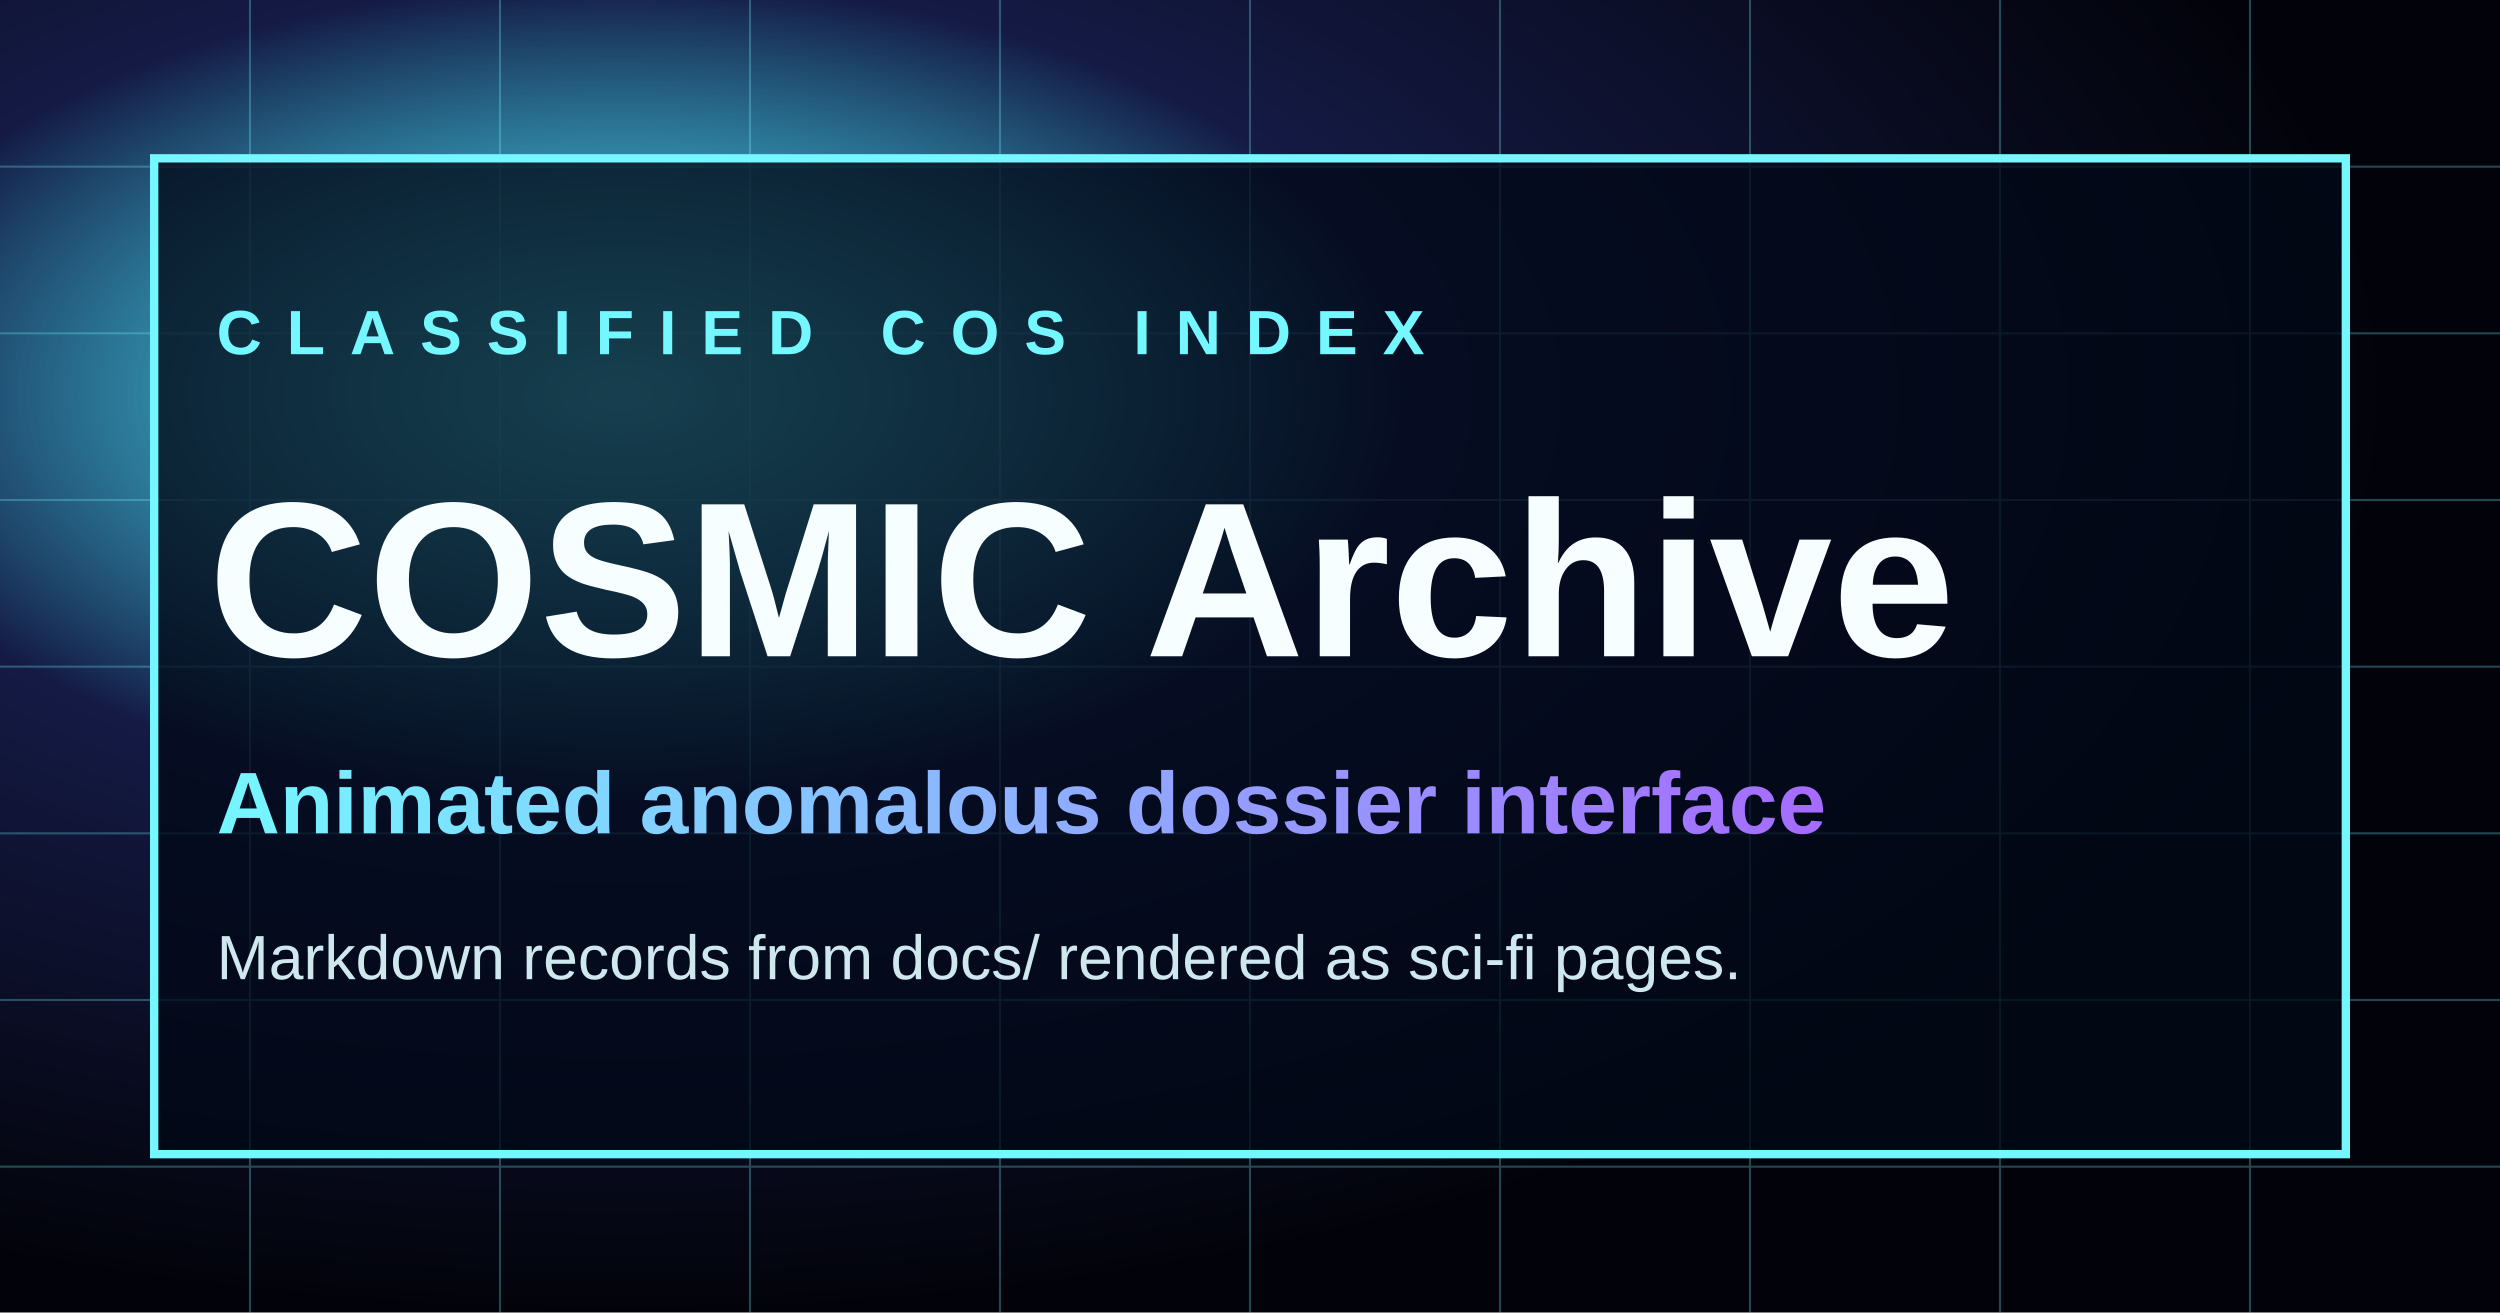
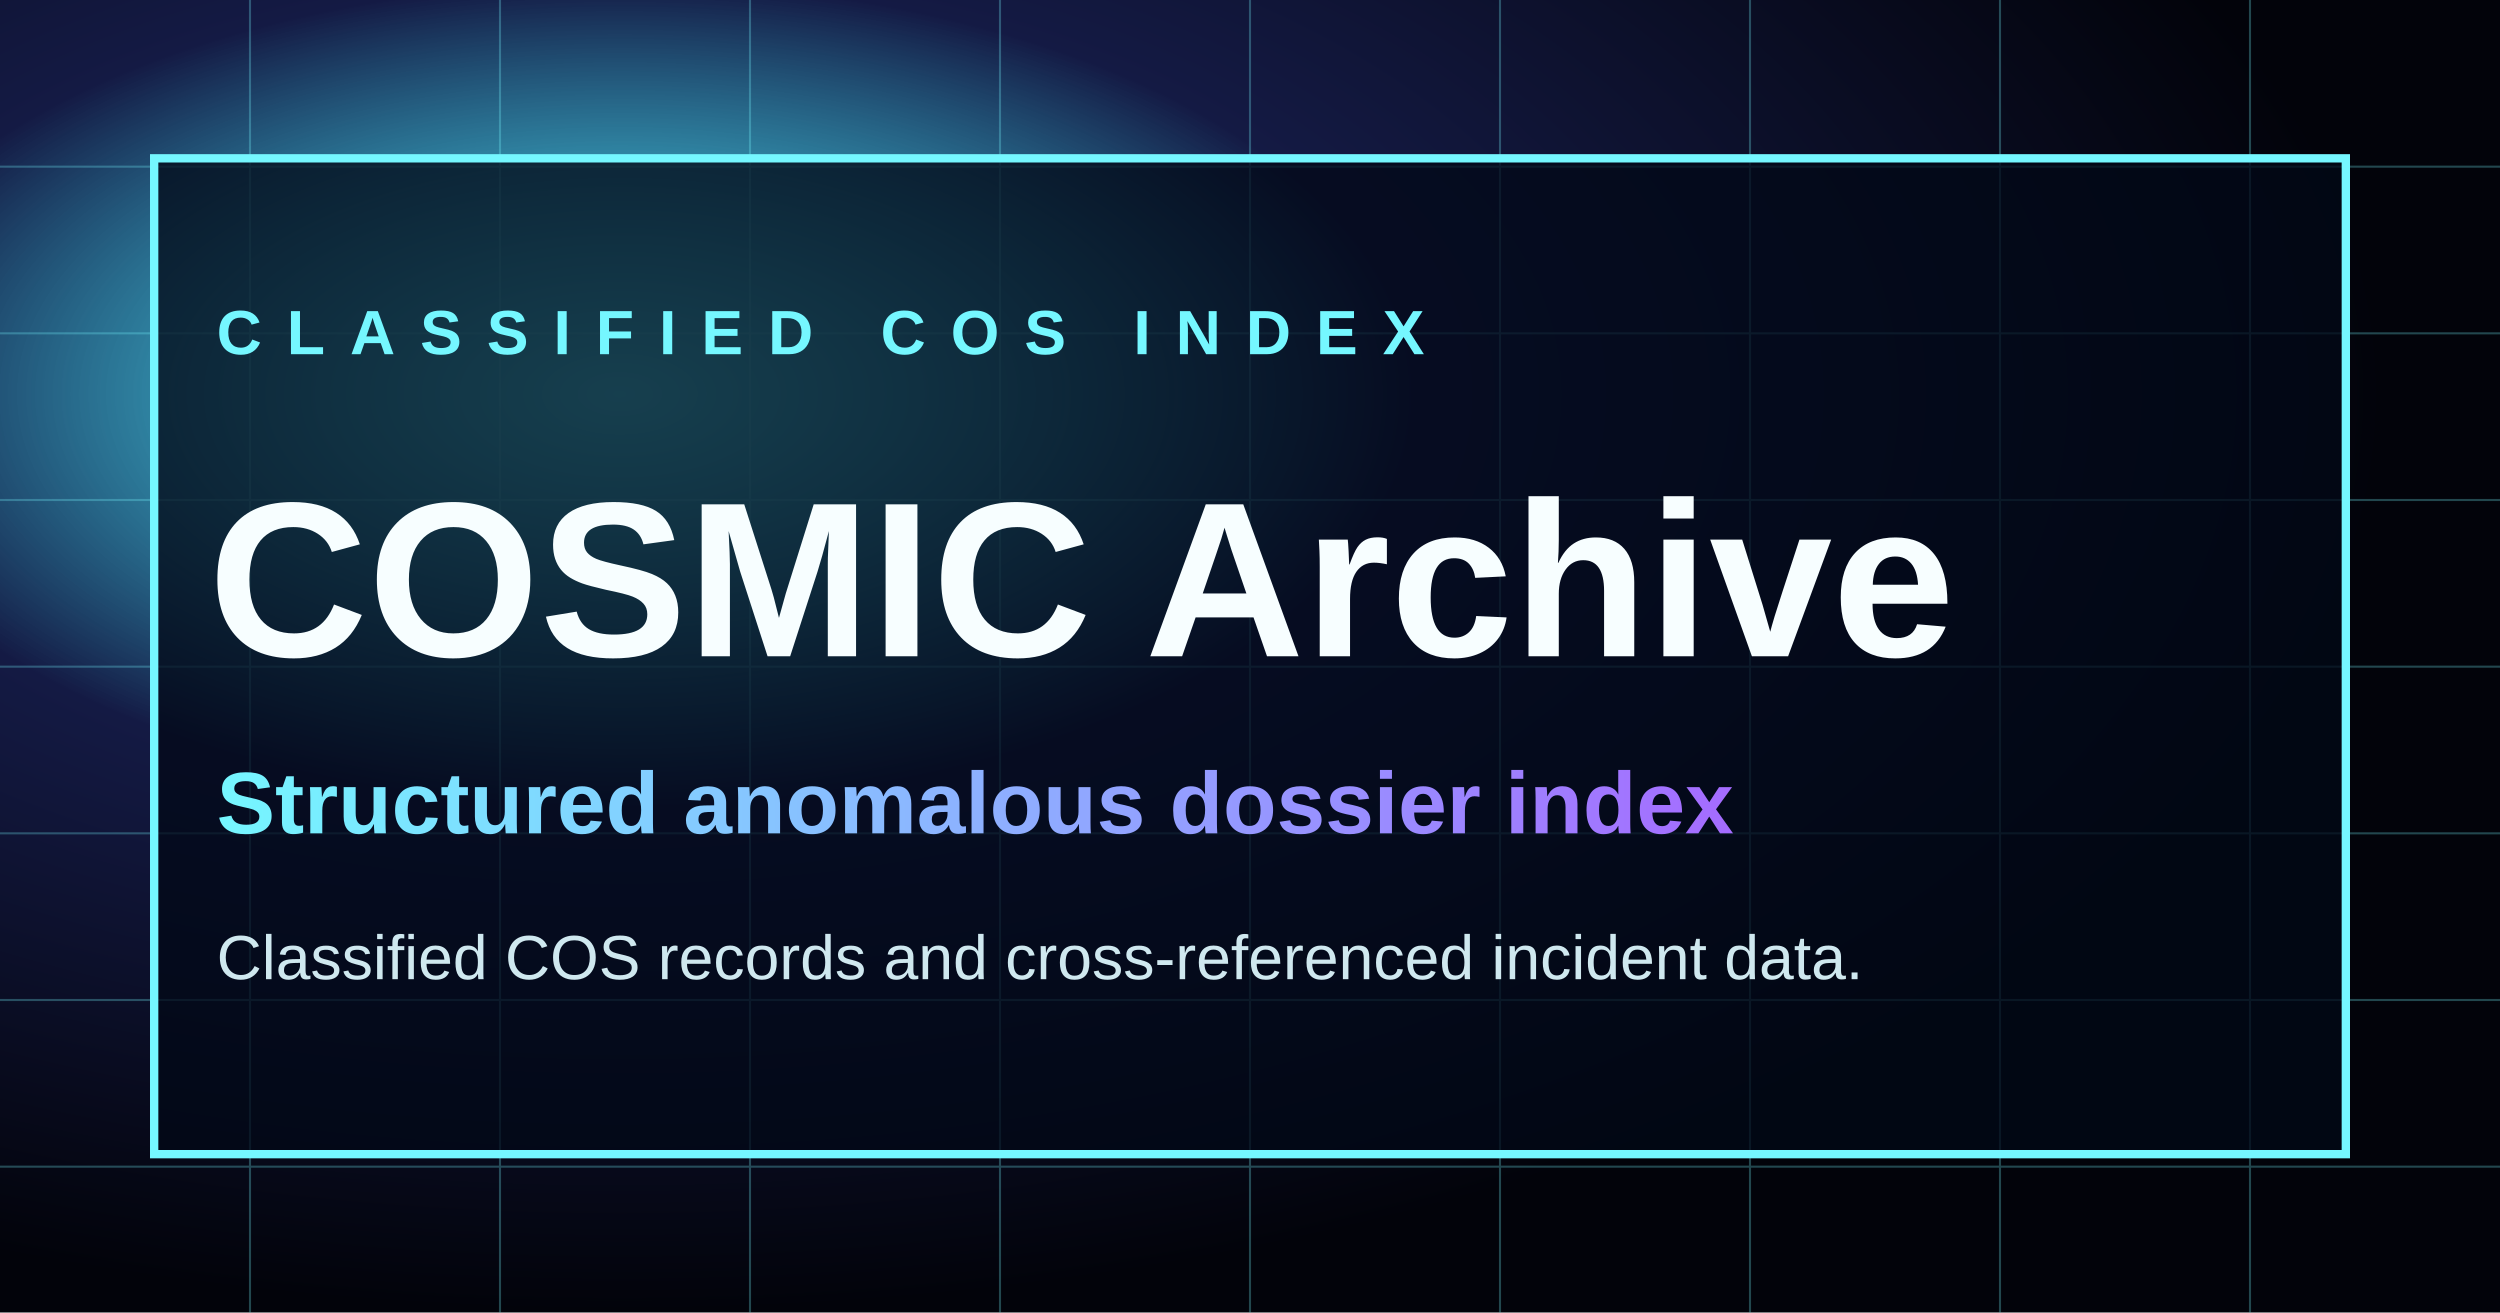
<svg xmlns="http://www.w3.org/2000/svg" viewBox="0 0 1200 630">
  <defs>
    <radialGradient id="a" cx="25%" cy="30%" r="70%">
      <stop offset="0" stop-color="#00e5ff" stop-opacity="0.65" />
      <stop offset="0.45" stop-color="#141a44" />
      <stop offset="1" stop-color="#02030a" />
    </radialGradient>
    <linearGradient id="b" x1="0" x2="1">
      <stop offset="0" stop-color="#75f7ff" />
      <stop offset="1" stop-color="#a56bff" />
    </linearGradient>
  </defs>
  <rect width="1200" height="630" fill="url(#a)" />
  <g opacity="0.28" stroke="#75f7ff" stroke-width="1">
    <path d="M0 80H1200M0 160H1200M0 240H1200M0 320H1200M0 400H1200M0 480H1200M0 560H1200" />
    <path d="M120 0V630M240 0V630M360 0V630M480 0V630M600 0V630M720 0V630M840 0V630M960 0V630M1080 0V630" />
  </g>
  <rect x="74" y="76" width="1052" height="478" fill="#020817" fill-opacity="0.76" stroke="#75f7ff" stroke-width="4" />
  <text x="104" y="170" fill="#75f7ff" font-family="Arial, sans-serif" font-size="30" font-weight="700" letter-spacing="12">CLASSIFIED COS INDEX</text>
  <text x="100" y="315" fill="#f7feff" font-family="Arial, sans-serif" font-size="106" font-weight="900">COSMIC Archive</text>
-   <text x="104" y="400" fill="url(#b)" font-family="Arial, sans-serif" font-size="42" font-weight="700">Animated anomalous dossier interface</text>
-   <text x="104" y="470" fill="#cfe8ef" font-family="Arial, sans-serif" font-size="30">Markdown records from docs/ rendered as sci-fi pages.</text>
+   <text x="104" y="400" fill="url(#b)" font-family="Arial, sans-serif" font-size="42" font-weight="700">Structured anomalous dossier index</text>
+   <text x="104" y="470" fill="#cfe8ef" font-family="Arial, sans-serif" font-size="30">Classified COS records and cross-referenced incident data.</text>
</svg>
